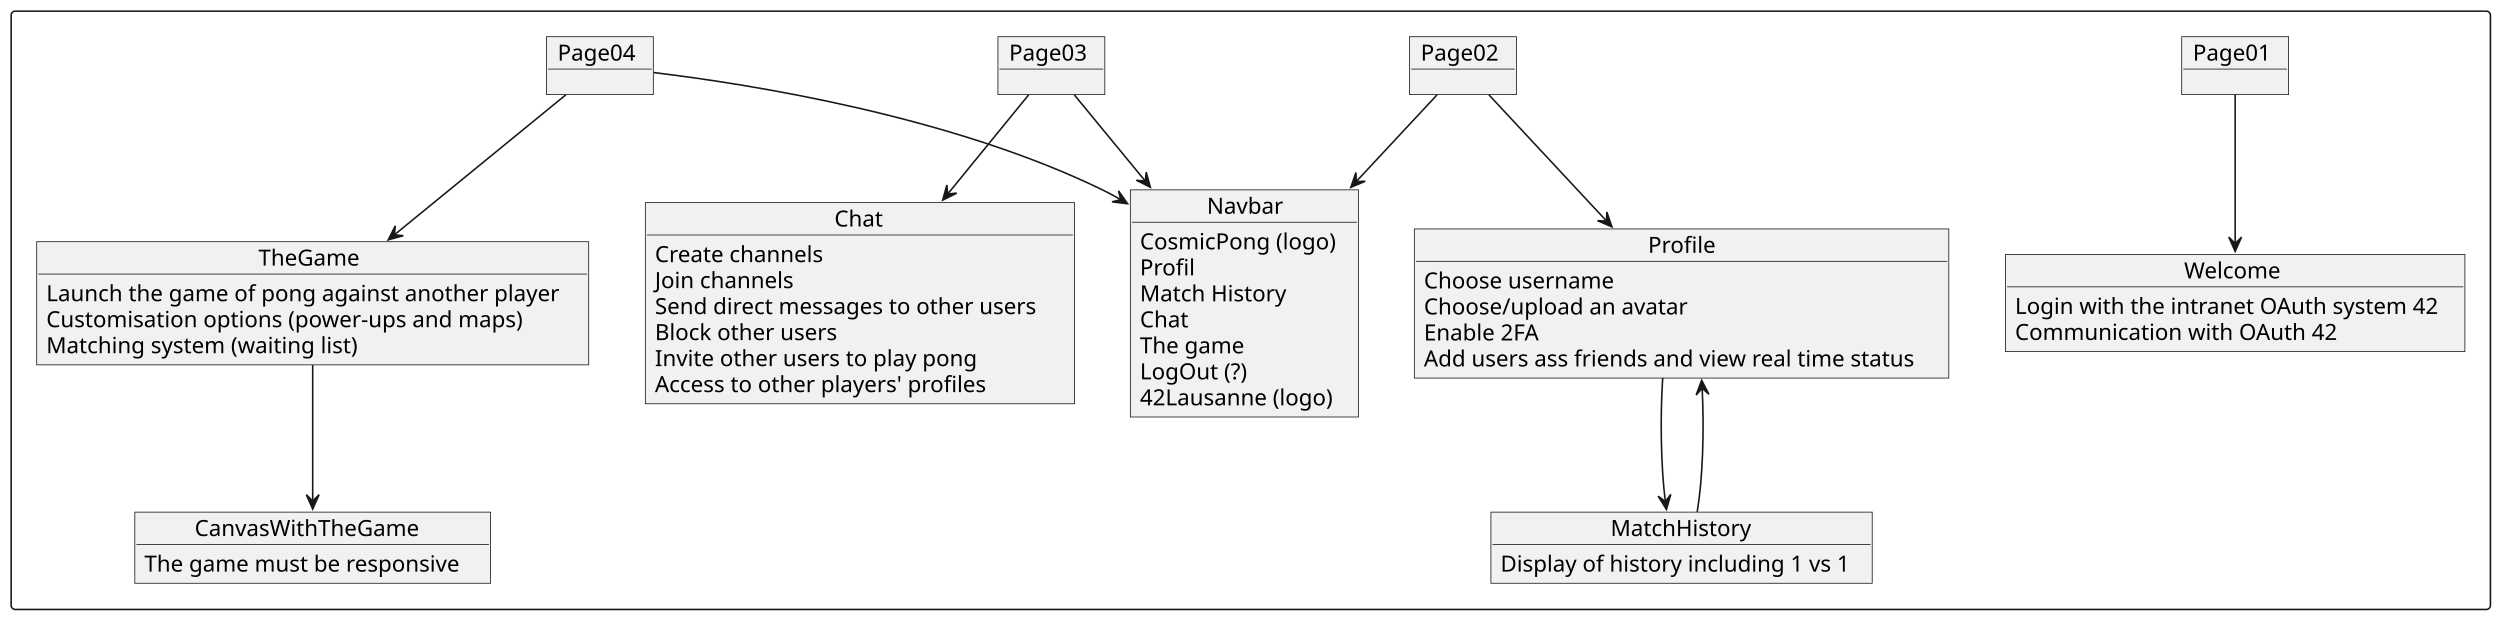
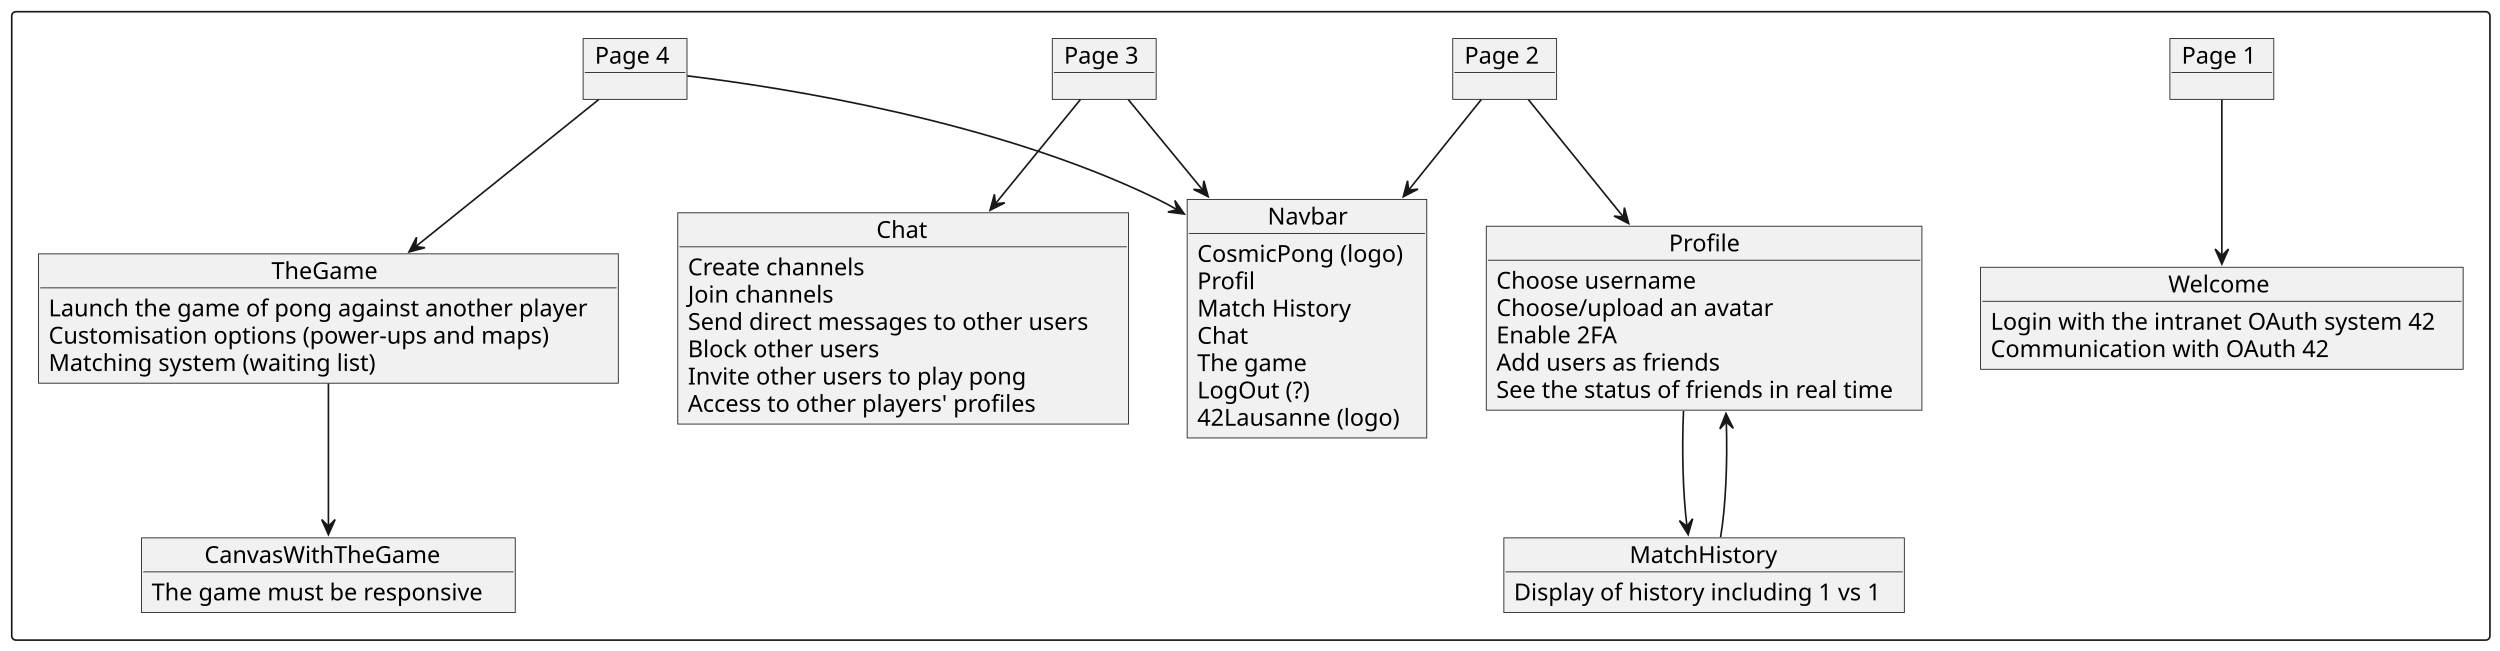
- <svg xmlns="http://www.w3.org/2000/svg" contentStyleType="text/css" height="388px" preserveAspectRatio="none" style="width:1567px;height:388px;background:#FFFFFF;" version="1.1" viewBox="0 0 1567 388" width="1567px" zoomAndPan="magnify">
+ <svg xmlns="http://www.w3.org/2000/svg" contentStyleType="text/css" height="388px" preserveAspectRatio="none" style="width:1492px;height:388px;background:#FFFFFF;" version="1.1" viewBox="0 0 1492 388" width="1492px" zoomAndPan="magnify">
  <defs />
  <g>
    <g id="cluster_##2">
-       <rect fill="none" height="375" rx="2.5" ry="2.5" style="stroke:#181818;stroke-width:1.0;" width="1554" x="7" y="7" />
+       <rect fill="none" height="375" rx="2.5" ry="2.5" style="stroke:#181818;stroke-width:1.0;" width="1479" x="7" y="7" />
    </g>
-     <g id="elem_Page01">
-       <rect fill="#F1F1F1" height="36.297" style="stroke:#181818;stroke-width:0.5;" width="67" x="1367.5" y="23" />
-       <text fill="#000000" font-family="sans-serif" font-size="14" lengthAdjust="spacing" textLength="53" x="1374.5" y="37.995">Page01</text>
-       <line style="stroke:#181818;stroke-width:0.5;" x1="1368.5" x2="1433.5" y1="43.297" y2="43.297" />
+     <g id="elem_Page1">
+       <rect fill="#F1F1F1" height="36.297" style="stroke:#181818;stroke-width:0.5;" width="62" x="1295" y="23" />
+       <text fill="#000000" font-family="sans-serif" font-size="14" lengthAdjust="spacing" textLength="48" x="1302" y="37.995">Page 1</text>
+       <line style="stroke:#181818;stroke-width:0.5;" x1="1296" x2="1356" y1="43.297" y2="43.297" />
    </g>
-     <g id="elem_Page02">
-       <rect fill="#F1F1F1" height="36.297" style="stroke:#181818;stroke-width:0.5;" width="67" x="883.5" y="23" />
-       <text fill="#000000" font-family="sans-serif" font-size="14" lengthAdjust="spacing" textLength="53" x="890.5" y="37.995">Page02</text>
-       <line style="stroke:#181818;stroke-width:0.5;" x1="884.5" x2="949.5" y1="43.297" y2="43.297" />
+     <g id="elem_Page2">
+       <rect fill="#F1F1F1" height="36.297" style="stroke:#181818;stroke-width:0.5;" width="62" x="867" y="23" />
+       <text fill="#000000" font-family="sans-serif" font-size="14" lengthAdjust="spacing" textLength="48" x="874" y="37.995">Page 2</text>
+       <line style="stroke:#181818;stroke-width:0.5;" x1="868" x2="928" y1="43.297" y2="43.297" />
    </g>
-     <g id="elem_Page03">
-       <rect fill="#F1F1F1" height="36.297" style="stroke:#181818;stroke-width:0.5;" width="67" x="625.5" y="23" />
-       <text fill="#000000" font-family="sans-serif" font-size="14" lengthAdjust="spacing" textLength="53" x="632.5" y="37.995">Page03</text>
-       <line style="stroke:#181818;stroke-width:0.5;" x1="626.5" x2="691.5" y1="43.297" y2="43.297" />
+     <g id="elem_Page3">
+       <rect fill="#F1F1F1" height="36.297" style="stroke:#181818;stroke-width:0.5;" width="62" x="628" y="23" />
+       <text fill="#000000" font-family="sans-serif" font-size="14" lengthAdjust="spacing" textLength="48" x="635" y="37.995">Page 3</text>
+       <line style="stroke:#181818;stroke-width:0.5;" x1="629" x2="689" y1="43.297" y2="43.297" />
    </g>
-     <g id="elem_Page04">
-       <rect fill="#F1F1F1" height="36.297" style="stroke:#181818;stroke-width:0.5;" width="67" x="342.5" y="23" />
-       <text fill="#000000" font-family="sans-serif" font-size="14" lengthAdjust="spacing" textLength="53" x="349.5" y="37.995">Page04</text>
-       <line style="stroke:#181818;stroke-width:0.5;" x1="343.5" x2="408.5" y1="43.297" y2="43.297" />
+     <g id="elem_Page4">
+       <rect fill="#F1F1F1" height="36.297" style="stroke:#181818;stroke-width:0.5;" width="62" x="348" y="23" />
+       <text fill="#000000" font-family="sans-serif" font-size="14" lengthAdjust="spacing" textLength="48" x="355" y="37.995">Page 4</text>
+       <line style="stroke:#181818;stroke-width:0.5;" x1="349" x2="409" y1="43.297" y2="43.297" />
    </g>
    <g id="elem_Welcome">
-       <rect fill="#F1F1F1" height="60.891" style="stroke:#181818;stroke-width:0.5;" width="288" x="1257" y="159.5" />
-       <text fill="#000000" font-family="sans-serif" font-size="14" lengthAdjust="spacing" textLength="64" x="1369" y="174.495">Welcome</text>
-       <line style="stroke:#181818;stroke-width:0.5;" x1="1258" x2="1544" y1="179.797" y2="179.797" />
-       <text fill="#000000" font-family="sans-serif" font-size="14" lengthAdjust="spacing" textLength="276" x="1263" y="196.792">Login with the intranet OAuth system 42</text>
-       <text fill="#000000" font-family="sans-serif" font-size="14" lengthAdjust="spacing" textLength="209" x="1263" y="213.089">Communication with OAuth 42</text>
+       <rect fill="#F1F1F1" height="60.891" style="stroke:#181818;stroke-width:0.5;" width="288" x="1182" y="159.5" />
+       <text fill="#000000" font-family="sans-serif" font-size="14" lengthAdjust="spacing" textLength="64" x="1294" y="174.495">Welcome</text>
+       <line style="stroke:#181818;stroke-width:0.5;" x1="1183" x2="1469" y1="179.797" y2="179.797" />
+       <text fill="#000000" font-family="sans-serif" font-size="14" lengthAdjust="spacing" textLength="276" x="1188" y="196.792">Login with the intranet OAuth system 42</text>
+       <text fill="#000000" font-family="sans-serif" font-size="14" lengthAdjust="spacing" textLength="209" x="1188" y="213.089">Communication with OAuth 42</text>
    </g>
    <g id="elem_Profile">
-       <rect fill="#F1F1F1" height="93.484" style="stroke:#181818;stroke-width:0.5;" width="335" x="886.5" y="143.5" />
-       <text fill="#000000" font-family="sans-serif" font-size="14" lengthAdjust="spacing" textLength="42" x="1033" y="158.495">Profile</text>
-       <line style="stroke:#181818;stroke-width:0.5;" x1="887.5" x2="1220.5" y1="163.797" y2="163.797" />
-       <text fill="#000000" font-family="sans-serif" font-size="14" lengthAdjust="spacing" textLength="128" x="892.5" y="180.792">Choose username</text>
-       <text fill="#000000" font-family="sans-serif" font-size="14" lengthAdjust="spacing" textLength="172" x="892.5" y="197.089">Choose/upload an avatar</text>
-       <text fill="#000000" font-family="sans-serif" font-size="14" lengthAdjust="spacing" textLength="77" x="892.5" y="213.386">Enable 2FA</text>
-       <text fill="#000000" font-family="sans-serif" font-size="14" lengthAdjust="spacing" textLength="323" x="892.5" y="229.683">Add users ass friends and view real time status</text>
+       <rect fill="#F1F1F1" height="109.781" style="stroke:#181818;stroke-width:0.5;" width="260" x="887" y="135" />
+       <text fill="#000000" font-family="sans-serif" font-size="14" lengthAdjust="spacing" textLength="42" x="996" y="149.995">Profile</text>
+       <line style="stroke:#181818;stroke-width:0.5;" x1="888" x2="1146" y1="155.297" y2="155.297" />
+       <text fill="#000000" font-family="sans-serif" font-size="14" lengthAdjust="spacing" textLength="128" x="893" y="172.292">Choose username</text>
+       <text fill="#000000" font-family="sans-serif" font-size="14" lengthAdjust="spacing" textLength="172" x="893" y="188.589">Choose/upload an avatar</text>
+       <text fill="#000000" font-family="sans-serif" font-size="14" lengthAdjust="spacing" textLength="77" x="893" y="204.886">Enable 2FA</text>
+       <text fill="#000000" font-family="sans-serif" font-size="14" lengthAdjust="spacing" textLength="141" x="893" y="221.183">Add users as friends</text>
+       <text fill="#000000" font-family="sans-serif" font-size="14" lengthAdjust="spacing" textLength="248" x="893" y="237.48">See the status of friends in real time</text>
    </g>
    <g id="elem_MatchHistory">
-       <rect fill="#F1F1F1" height="44.594" style="stroke:#181818;stroke-width:0.5;" width="239" x="934.5" y="321" />
-       <text fill="#000000" font-family="sans-serif" font-size="14" lengthAdjust="spacing" textLength="89" x="1009.5" y="335.995">MatchHistory</text>
-       <line style="stroke:#181818;stroke-width:0.5;" x1="935.5" x2="1172.5" y1="341.297" y2="341.297" />
-       <text fill="#000000" font-family="sans-serif" font-size="14" lengthAdjust="spacing" textLength="227" x="940.5" y="358.292">Display of history including 1 vs 1</text>
+       <rect fill="#F1F1F1" height="44.594" style="stroke:#181818;stroke-width:0.5;" width="239" x="897.5" y="321" />
+       <text fill="#000000" font-family="sans-serif" font-size="14" lengthAdjust="spacing" textLength="89" x="972.5" y="335.995">MatchHistory</text>
+       <line style="stroke:#181818;stroke-width:0.5;" x1="898.5" x2="1135.5" y1="341.297" y2="341.297" />
+       <text fill="#000000" font-family="sans-serif" font-size="14" lengthAdjust="spacing" textLength="227" x="903.5" y="358.292">Display of history including 1 vs 1</text>
    </g>
    <g id="elem_Chat">
      <rect fill="#F1F1F1" height="126.078" style="stroke:#181818;stroke-width:0.5;" width="269" x="404.5" y="127" />
      <text fill="#000000" font-family="sans-serif" font-size="14" lengthAdjust="spacing" textLength="32" x="523" y="141.995">Chat</text>
      <line style="stroke:#181818;stroke-width:0.5;" x1="405.5" x2="672.5" y1="147.297" y2="147.297" />
      <text fill="#000000" font-family="sans-serif" font-size="14" lengthAdjust="spacing" textLength="113" x="410.5" y="164.292">Create channels</text>
      <text fill="#000000" font-family="sans-serif" font-size="14" lengthAdjust="spacing" textLength="91" x="410.5" y="180.589">Join channels</text>
      <text fill="#000000" font-family="sans-serif" font-size="14" lengthAdjust="spacing" textLength="257" x="410.5" y="196.886">Send direct messages to other users</text>
      <text fill="#000000" font-family="sans-serif" font-size="14" lengthAdjust="spacing" textLength="122" x="410.5" y="213.183">Block other users</text>
      <text fill="#000000" font-family="sans-serif" font-size="14" lengthAdjust="spacing" textLength="209" x="410.5" y="229.48">Invite other users to play pong</text>
      <text fill="#000000" font-family="sans-serif" font-size="14" lengthAdjust="spacing" textLength="219" x="410.5" y="245.776">Access to other players' profiles</text>
    </g>
    <g id="elem_Navbar">
      <rect fill="#F1F1F1" height="142.375" style="stroke:#181818;stroke-width:0.5;" width="143" x="708.5" y="119" />
      <text fill="#000000" font-family="sans-serif" font-size="14" lengthAdjust="spacing" textLength="47" x="756.5" y="133.995">Navbar</text>
      <line style="stroke:#181818;stroke-width:0.5;" x1="709.5" x2="850.5" y1="139.297" y2="139.297" />
      <text fill="#000000" font-family="sans-serif" font-size="14" lengthAdjust="spacing" textLength="131" x="714.5" y="156.292">CosmicPong (logo)</text>
      <text fill="#000000" font-family="sans-serif" font-size="14" lengthAdjust="spacing" textLength="33" x="714.5" y="172.589">Profil</text>
      <text fill="#000000" font-family="sans-serif" font-size="14" lengthAdjust="spacing" textLength="93" x="714.5" y="188.886">Match History</text>
      <text fill="#000000" font-family="sans-serif" font-size="14" lengthAdjust="spacing" textLength="32" x="714.5" y="205.183">Chat</text>
      <text fill="#000000" font-family="sans-serif" font-size="14" lengthAdjust="spacing" textLength="70" x="714.5" y="221.48">The game</text>
      <text fill="#000000" font-family="sans-serif" font-size="14" lengthAdjust="spacing" textLength="71" x="714.5" y="237.776">LogOut (?)</text>
      <text fill="#000000" font-family="sans-serif" font-size="14" lengthAdjust="spacing" textLength="129" x="714.5" y="254.073">42Lausanne (logo)</text>
    </g>
    <g id="elem_TheGame">
      <rect fill="#F1F1F1" height="77.188" style="stroke:#181818;stroke-width:0.5;" width="346" x="23" y="151.5" />
      <text fill="#000000" font-family="sans-serif" font-size="14" lengthAdjust="spacing" textLength="68" x="162" y="166.495">TheGame</text>
      <line style="stroke:#181818;stroke-width:0.5;" x1="24" x2="368" y1="171.797" y2="171.797" />
      <text fill="#000000" font-family="sans-serif" font-size="14" lengthAdjust="spacing" textLength="334" x="29" y="188.792">Launch the game of pong against another player</text>
      <text fill="#000000" font-family="sans-serif" font-size="14" lengthAdjust="spacing" textLength="315" x="29" y="205.089">Customisation options (power-ups and maps)</text>
      <text fill="#000000" font-family="sans-serif" font-size="14" lengthAdjust="spacing" textLength="202" x="29" y="221.386">Matching system (waiting list)</text>
    </g>
    <g id="elem_CanvasWithTheGame">
      <rect fill="#F1F1F1" height="44.594" style="stroke:#181818;stroke-width:0.5;" width="223" x="84.5" y="321" />
      <text fill="#000000" font-family="sans-serif" font-size="14" lengthAdjust="spacing" textLength="148" x="122" y="335.995">CanvasWithTheGame</text>
      <line style="stroke:#181818;stroke-width:0.5;" x1="85.5" x2="306.5" y1="341.297" y2="341.297" />
      <text fill="#000000" font-family="sans-serif" font-size="14" lengthAdjust="spacing" textLength="211" x="90.5" y="358.292">The game must be responsive</text>
    </g>
-     <g id="link_Page01_Welcome">
-       <path codeLine="53" d="M1401,59.44 C1401,82.37 1401,123.23 1401,152.95 " fill="none" id="Page01-to-Welcome" style="stroke:#181818;stroke-width:1.0;" />
-       <polygon fill="#181818" points="1401,157.6,1405,148.6,1401,152.6,1397,148.6,1401,157.6" style="stroke:#181818;stroke-width:1.0;" />
+     <g id="link_Page1_Welcome">
+       <path codeLine="54" d="M1326,59.44 C1326,82.37 1326,123.23 1326,152.95 " fill="none" id="Page1-to-Welcome" style="stroke:#181818;stroke-width:1.0;" />
+       <polygon fill="#181818" points="1326,157.6,1330,148.6,1326,152.6,1322,148.6,1326,157.6" style="stroke:#181818;stroke-width:1.0;" />
    </g>
-     <g id="link_Page02_Profile">
-       <path codeLine="54" d="M933.25,59.44 C951.34,78.85 981.4,111.11 1007.01,138.58 " fill="none" id="Page02-to-Profile" style="stroke:#181818;stroke-width:1.0;" />
-       <polygon fill="#181818" points="1010.37,142.18,1007.152,132.872,1006.958,138.525,1001.304,138.331,1010.37,142.18" style="stroke:#181818;stroke-width:1.0;" />
+     <g id="link_Page2_Profile">
+       <path codeLine="55" d="M912.12,59.44 C926.14,76.77 948.45,104.32 968.9,129.58 " fill="none" id="Page2-to-Profile" style="stroke:#181818;stroke-width:1.0;" />
+       <polygon fill="#181818" points="972,133.42,969.45,123.907,968.856,129.532,963.23,128.938,972,133.42" style="stroke:#181818;stroke-width:1.0;" />
    </g>
-     <g id="link_Page02_Navbar">
-       <path codeLine="55" d="M900.75,59.44 C887.9,73.23 869.01,93.49 849.97,113.92 " fill="none" id="Page02-to-Navbar" style="stroke:#181818;stroke-width:1.0;" />
-       <polygon fill="#181818" points="846.68,117.45,855.746,113.601,850.092,113.795,849.898,108.142,846.68,117.45" style="stroke:#181818;stroke-width:1.0;" />
+     <g id="link_Page2_Navbar">
+       <path codeLine="56" d="M884,59.44 C872.98,73.17 856.8,93.32 840.47,113.67 " fill="none" id="Page2-to-Navbar" style="stroke:#181818;stroke-width:1.0;" />
+       <polygon fill="#181818" points="837.49,117.38,846.252,112.882,840.627,113.487,840.023,107.862,837.49,117.38" style="stroke:#181818;stroke-width:1.0;" />
    </g>
    <g id="link_Profile_MatchHistory">
-       <path codeLine="56" d="M1042.18,236.87 C1040.53,262.12 1041.08,292.66 1043.83,314.39 " fill="none" id="Profile-to-MatchHistory" style="stroke:#181818;stroke-width:1.0;" />
-       <polygon fill="#181818" points="1044.54,319.34,1047.242,309.869,1043.841,314.389,1039.321,310.988,1044.54,319.34" style="stroke:#181818;stroke-width:1.0;" />
+       <path codeLine="57" d="M1004.72,245.27 C1003.68,268.61 1004.37,294.92 1006.81,314.28 " fill="none" id="Profile-to-MatchHistory" style="stroke:#181818;stroke-width:1.0;" />
+       <polygon fill="#181818" points="1007.49,319.06,1010.188,309.588,1006.789,314.109,1002.268,310.71,1007.49,319.06" style="stroke:#181818;stroke-width:1.0;" />
    </g>
    <g id="link_MatchHistory_Profile">
-       <path codeLine="57" d="M1063.79,320.83 C1067.26,300.65 1068.29,269.76 1066.9,243.17 " fill="none" id="MatchHistory-to-Profile" style="stroke:#181818;stroke-width:1.0;" />
-       <polygon fill="#181818" points="1066.61,238.38,1063.158,247.604,1066.91,243.371,1071.143,247.124,1066.61,238.38" style="stroke:#181818;stroke-width:1.0;" />
+       <path codeLine="58" d="M1026.84,320.56 C1029.9,302.52 1031.04,276.05 1030.26,251.73 " fill="none" id="MatchHistory-to-Profile" style="stroke:#181818;stroke-width:1.0;" />
+       <polygon fill="#181818" points="1030.07,246.78,1026.407,255.922,1030.256,251.777,1034.401,255.625,1030.07,246.78" style="stroke:#181818;stroke-width:1.0;" />
    </g>
-     <g id="link_Page03_Chat">
-       <path codeLine="58" d="M644.76,59.44 C632.07,74.99 612.65,98.78 593.9,121.75 " fill="none" id="Page03-to-Chat" style="stroke:#181818;stroke-width:1.0;" />
+     <g id="link_Page3_Chat">
+       <path codeLine="59" d="M644.76,59.44 C632.07,74.99 612.65,98.78 593.9,121.75 " fill="none" id="Page3-to-Chat" style="stroke:#181818;stroke-width:1.0;" />
      <polygon fill="#181818" points="590.87,125.46,599.668,121.033,594.038,121.592,593.479,115.963,590.87,125.46" style="stroke:#181818;stroke-width:1.0;" />
    </g>
-     <g id="link_Page03_Navbar">
-       <path codeLine="59" d="M673.36,59.44 C684.66,73.17 701.25,93.32 717.99,113.67 " fill="none" id="Page03-to-Navbar" style="stroke:#181818;stroke-width:1.0;" />
+     <g id="link_Page3_Navbar">
+       <path codeLine="60" d="M673.36,59.44 C684.66,73.17 701.25,93.32 717.99,113.67 " fill="none" id="Page3-to-Navbar" style="stroke:#181818;stroke-width:1.0;" />
      <polygon fill="#181818" points="721.06,117.39,718.434,107.898,717.885,113.528,712.254,112.979,721.06,117.39" style="stroke:#181818;stroke-width:1.0;" />
    </g>
-     <g id="link_Page04_TheGame">
-       <path codeLine="60" d="M354.64,59.44 C328.26,80.98 282.51,118.35 246.9,147.43 " fill="none" id="Page04-to-TheGame" style="stroke:#181818;stroke-width:1.0;" />
-       <polygon fill="#181818" points="243.34,150.34,252.837,147.731,247.208,147.172,247.767,141.542,243.34,150.34" style="stroke:#181818;stroke-width:1.0;" />
+     <g id="link_Page4_TheGame">
+       <path codeLine="61" d="M357.29,59.44 C330.47,80.98 283.95,118.35 247.75,147.43 " fill="none" id="Page4-to-TheGame" style="stroke:#181818;stroke-width:1.0;" />
+       <polygon fill="#181818" points="244.11,150.35,253.629,147.821,248.005,147.214,248.612,141.59,244.11,150.35" style="stroke:#181818;stroke-width:1.0;" />
    </g>
    <g id="link_TheGame_CanvasWithTheGame">
-       <path codeLine="61" d="M196,228.84 C196,255.28 196,290.01 196,314.09 " fill="none" id="TheGame-to-CanvasWithTheGame" style="stroke:#181818;stroke-width:1.0;" />
+       <path codeLine="62" d="M196,228.84 C196,255.28 196,290.01 196,314.09 " fill="none" id="TheGame-to-CanvasWithTheGame" style="stroke:#181818;stroke-width:1.0;" />
      <polygon fill="#181818" points="196,319.07,200,310.07,196,314.07,192,310.07,196,319.07" style="stroke:#181818;stroke-width:1.0;" />
    </g>
-     <g id="link_Page04_Navbar">
-       <path codeLine="62" d="M409.78,45.49 C469.23,52.65 595.33,72.42 691,119 C694.86,120.88 698.71,122.95 702.52,125.16 " fill="none" id="Page04-to-Navbar" style="stroke:#181818;stroke-width:1.0;" />
-       <polygon fill="#181818" points="706.78,127.71,701.12,119.65,702.492,125.138,697.005,126.51,706.78,127.71" style="stroke:#181818;stroke-width:1.0;" />
+     <g id="link_Page4_Navbar">
+       <path codeLine="63" d="M410.15,45.27 C468.03,52.29 594.99,72.12 691,119 C694.86,120.88 698.7,122.95 702.51,125.17 " fill="none" id="Page4-to-Navbar" style="stroke:#181818;stroke-width:1.0;" />
+       <polygon fill="#181818" points="706.77,127.73,701.13,119.656,702.489,125.147,696.997,126.506,706.77,127.73" style="stroke:#181818;stroke-width:1.0;" />
    </g>
  </g>
</svg>
